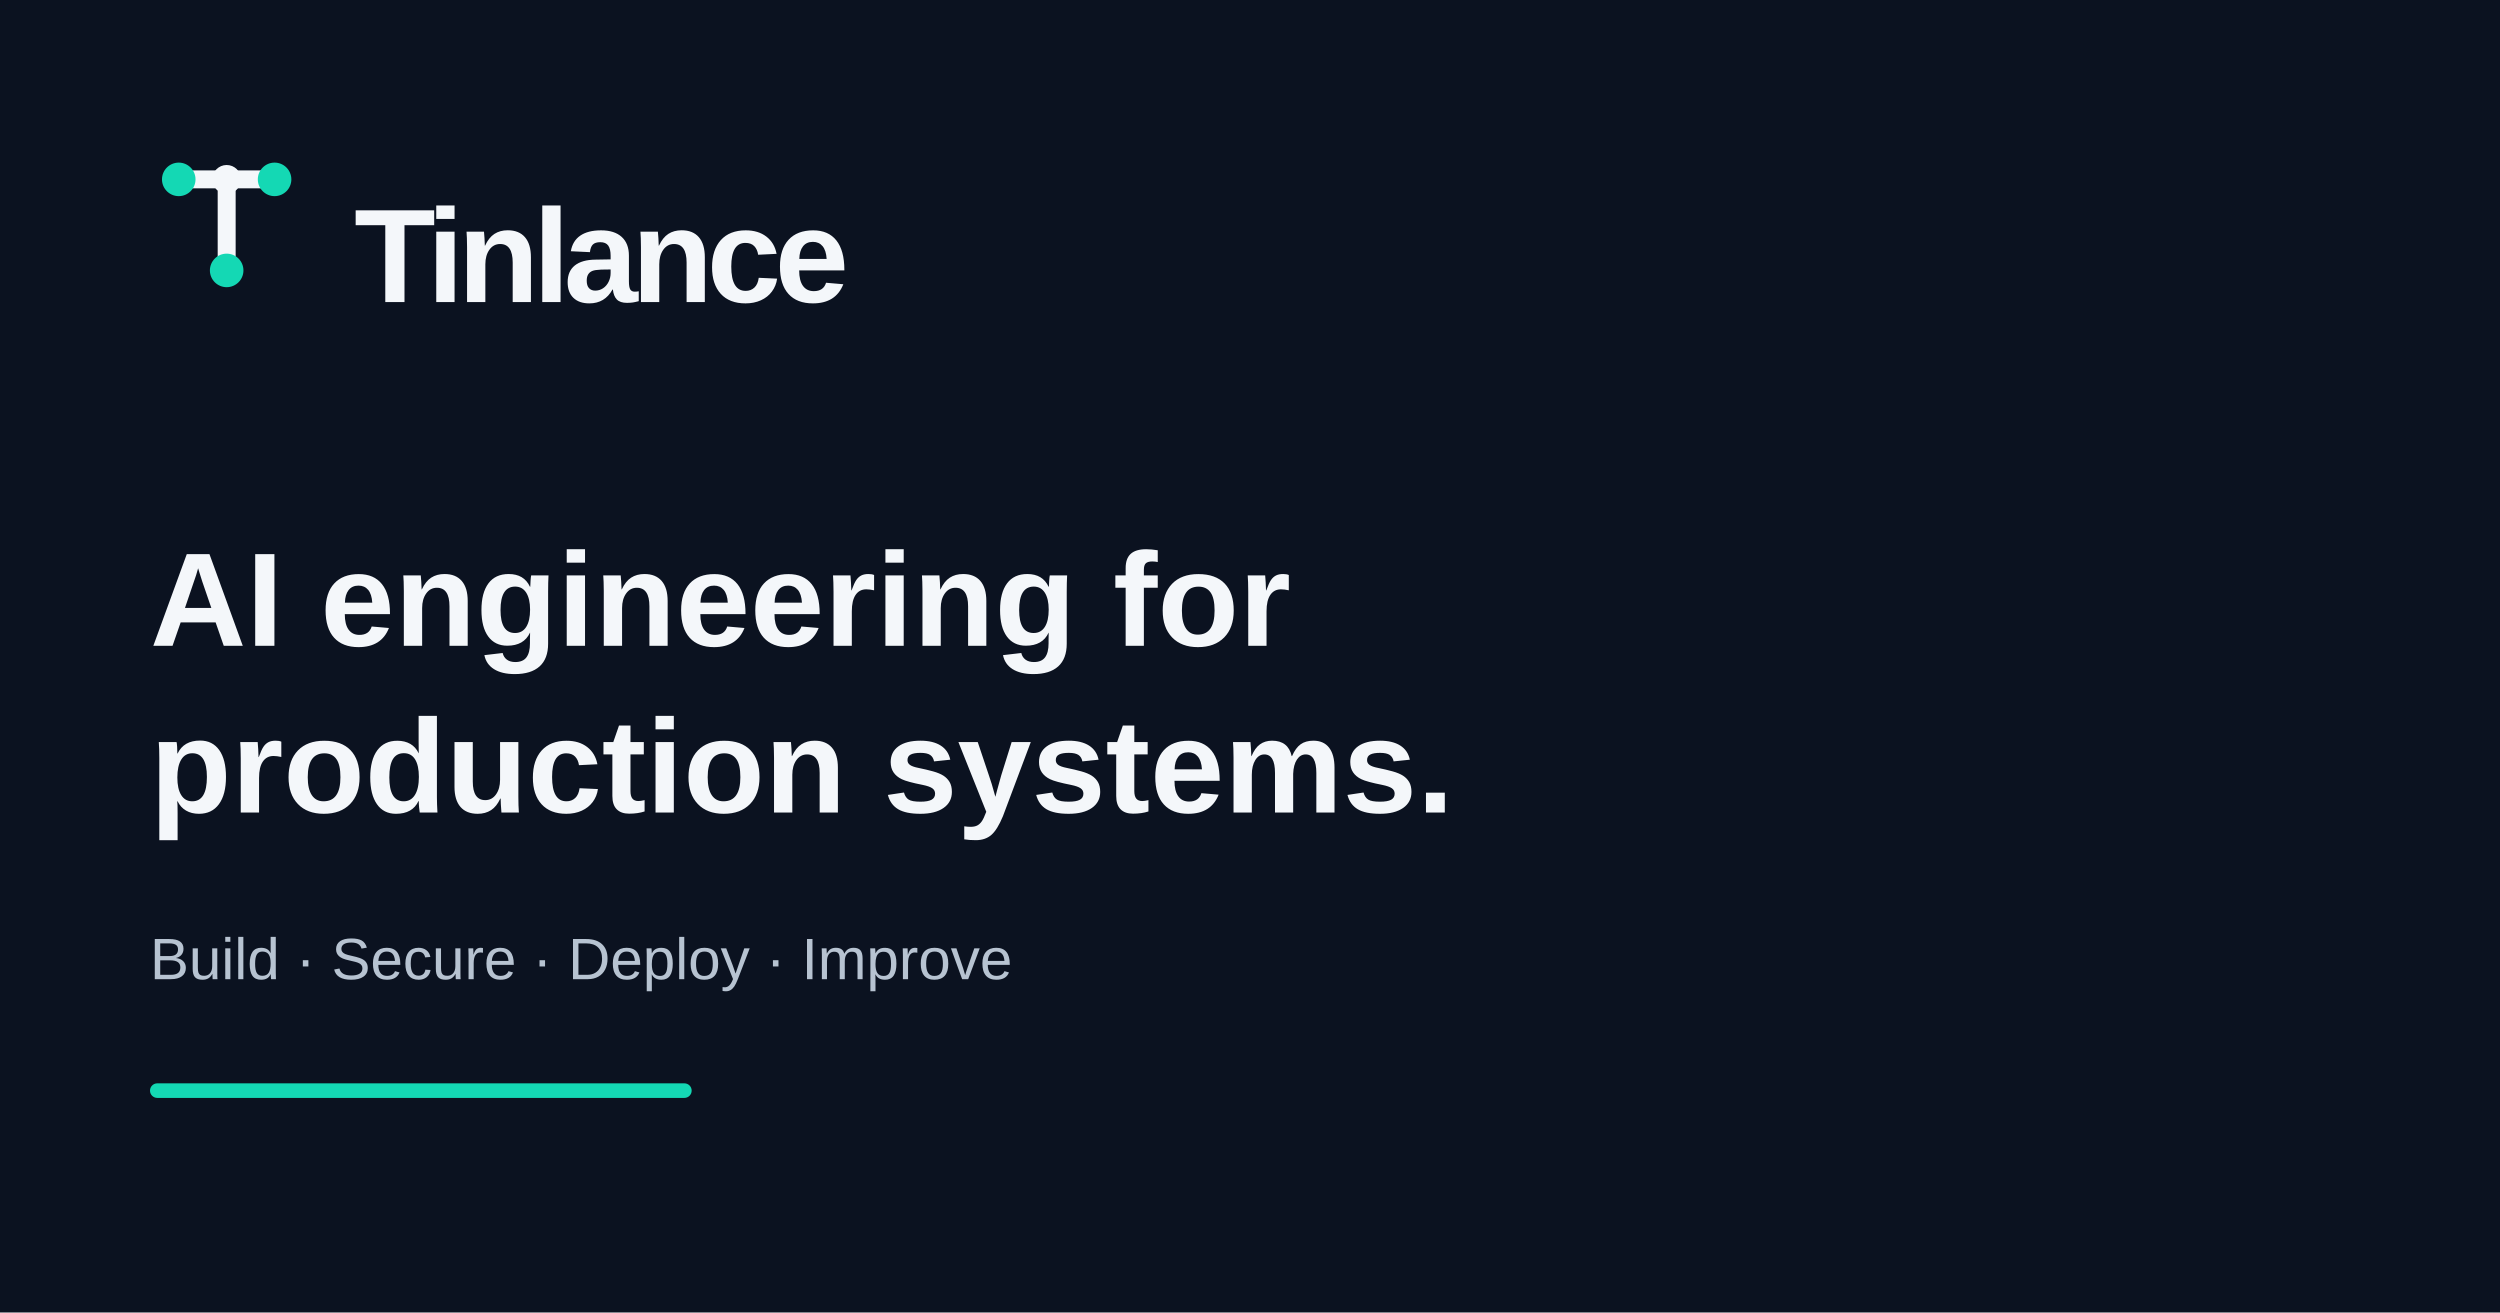
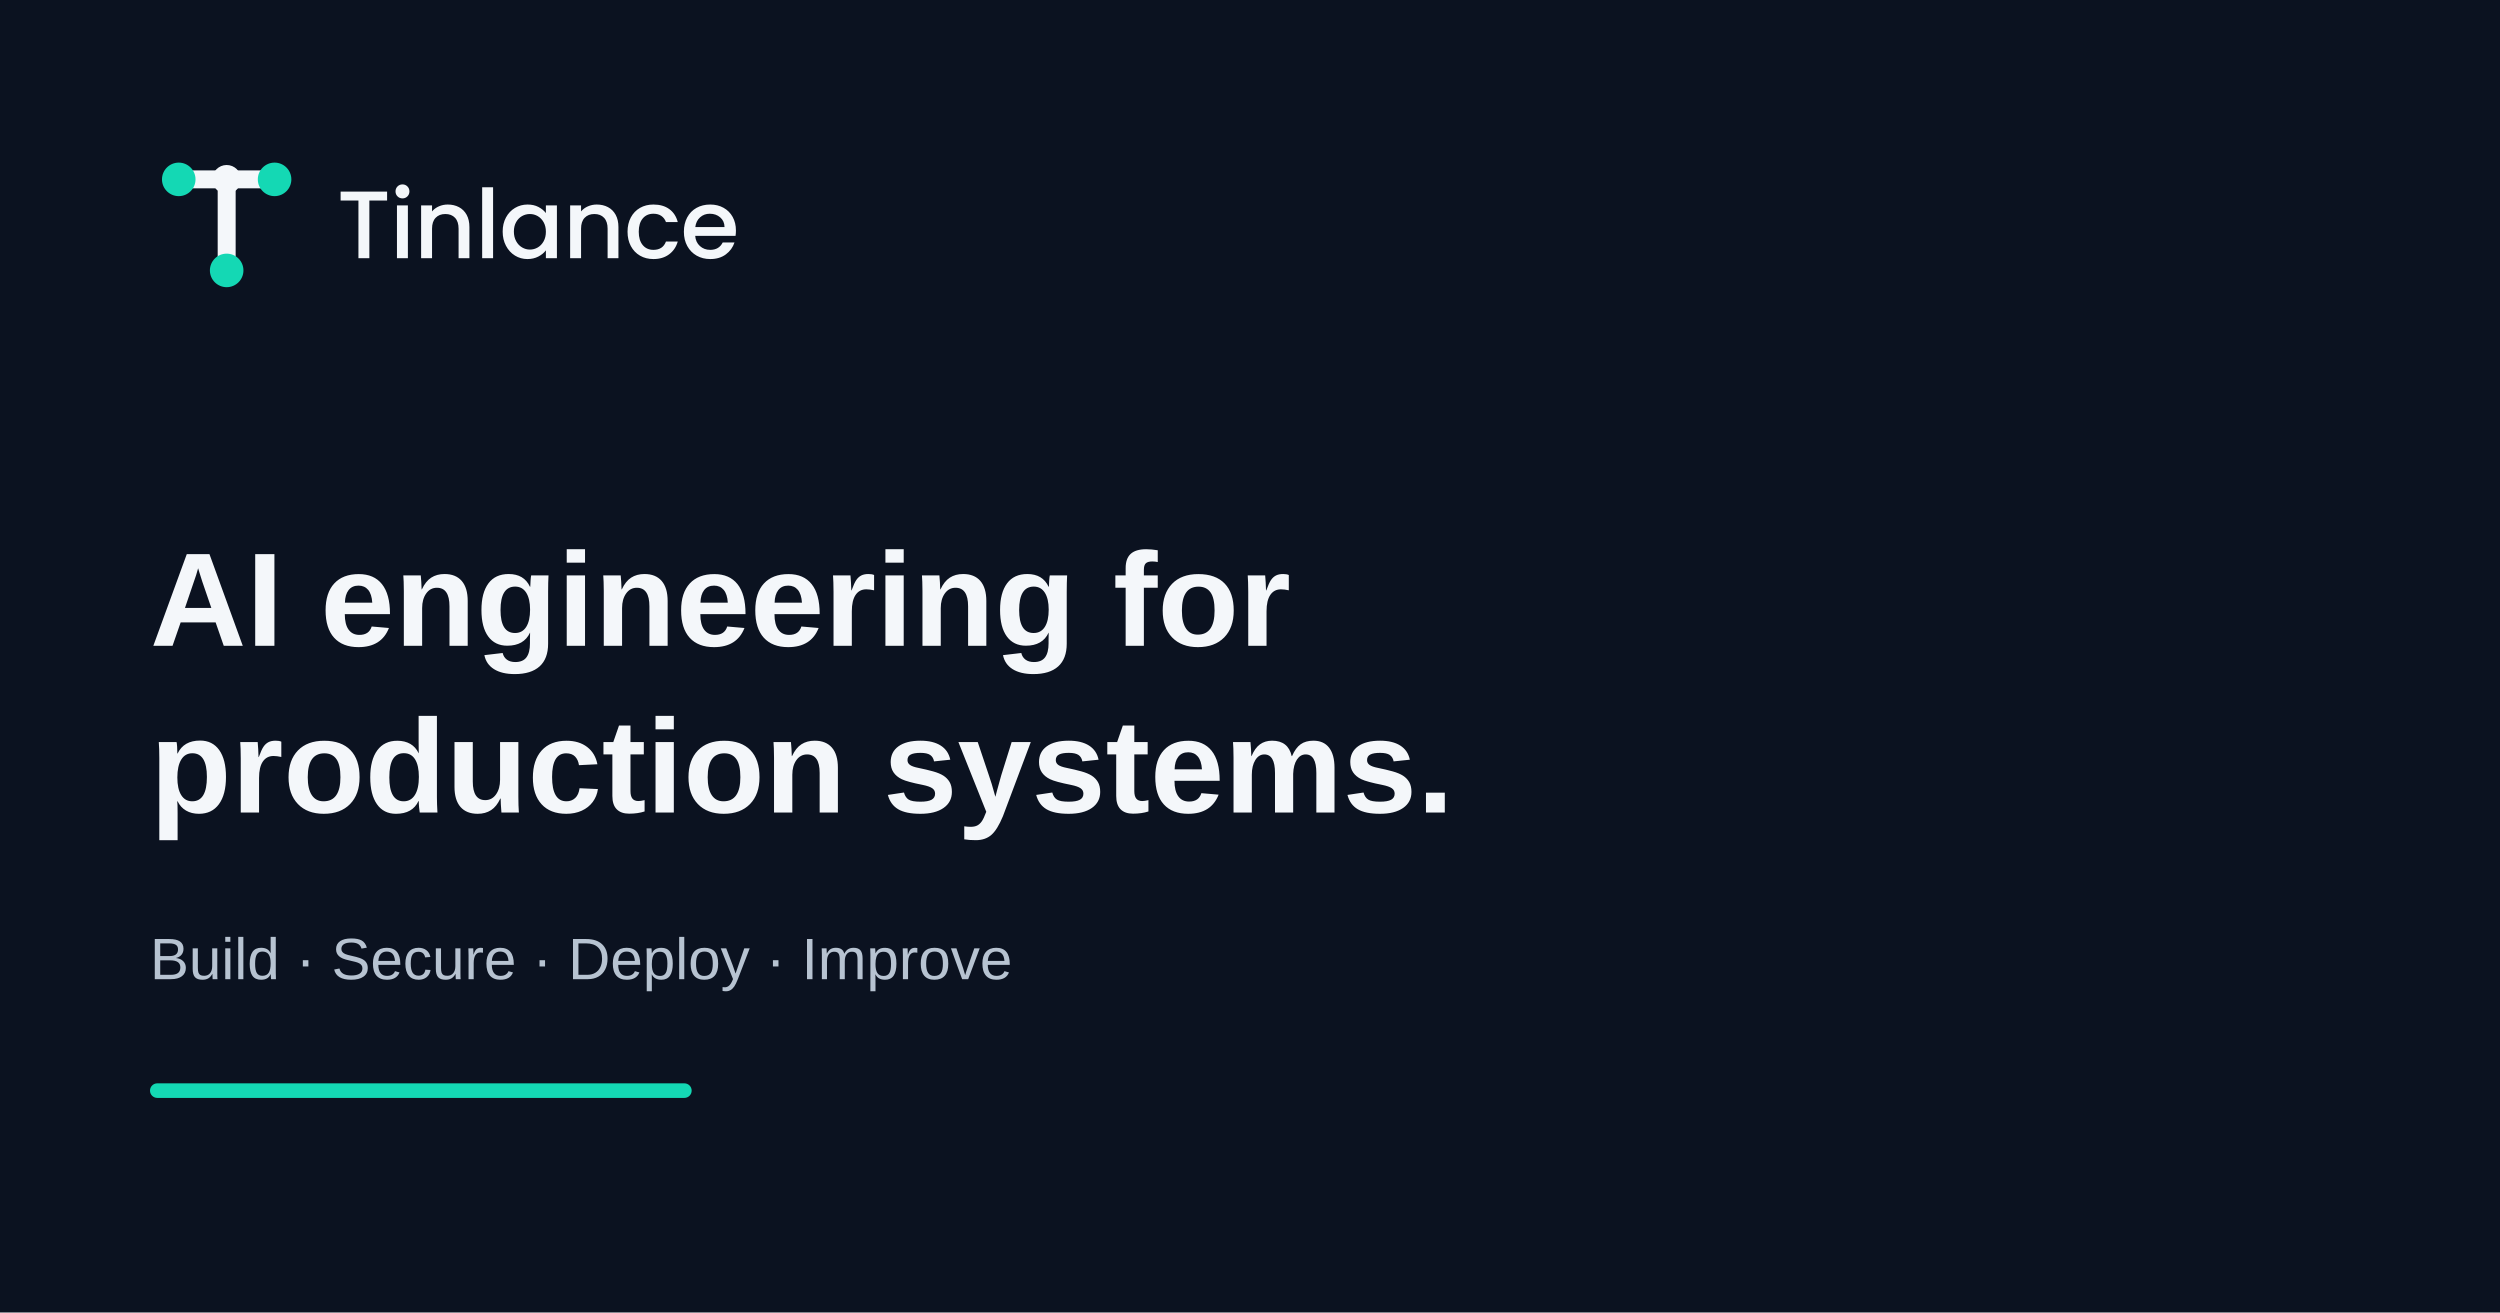
<svg xmlns="http://www.w3.org/2000/svg" width="1200" height="630" viewBox="0 0 1200 630">
  <rect width="1200" height="630" fill="#0B1220" />
  <g transform="translate(72 70) scale(1.15)">
    <path d="M12 14H52M32 14V52" fill="none" stroke="#F4F7FA" stroke-width="7.5" stroke-linecap="round" stroke-linejoin="round" />
    <circle cx="32" cy="14" r="6" fill="#F4F7FA" />
    <circle cx="12" cy="14" r="7" fill="#14D8B4" />
    <circle cx="52" cy="14" r="7" fill="#14D8B4" />
    <circle cx="32" cy="52" r="7" fill="#14D8B4" />
+     <path transform="translate(78 46.90)" d="M20.96 -27.80V-24.08H13.56V0.00H9.00V-24.08H1.56V-27.80Z M24.48 -27.88Q24.48 -29.12 25.32 -29.96Q26.16 -30.80 27.40 -30.80Q28.60 -30.80 29.44 -29.96Q30.28 -29.12 30.28 -27.88Q30.28 -26.64 29.44 -25.80Q28.60 -24.96 27.40 -24.96Q26.16 -24.96 25.32 -25.80Q24.48 -26.64 24.48 -27.88ZM29.64 -22.04V0.00H25.08V-22.04Z M55.32 -13.00V0.00H50.80V-12.32Q50.80 -15.28 49.32 -16.86Q47.84 -18.44 45.28 -18.44Q42.72 -18.44 41.22 -16.86Q39.72 -15.28 39.72 -12.32V0.00H35.16V-22.04H39.72V-19.52Q40.84 -20.88 42.58 -21.64Q44.32 -22.40 46.28 -22.40Q48.88 -22.40 50.94 -21.32Q53.00 -20.24 54.16 -18.12Q55.32 -16.00 55.32 -13.00Z M65.20 -29.60V0.00H60.64V-29.60Z M79.60 -22.40Q82.20 -22.40 84.14 -21.38Q86.08 -20.36 87.24 -18.84V-22.04H91.84V0.00H87.24V-3.28Q86.08 -1.72 84.08 -0.68Q82.08 0.36 79.52 0.36Q76.68 0.36 74.32 -1.10Q71.96 -2.56 70.58 -5.18Q69.20 -7.80 69.20 -11.12Q69.20 -14.44 70.58 -17.00Q71.96 -19.56 74.34 -20.98Q76.72 -22.40 79.60 -22.40ZM80.56 -18.44Q78.80 -18.44 77.28 -17.58Q75.76 -16.72 74.82 -15.06Q73.88 -13.40 73.88 -11.12Q73.88 -8.84 74.82 -7.12Q75.76 -5.40 77.30 -4.50Q78.84 -3.60 80.56 -3.60Q82.32 -3.60 83.84 -4.48Q85.36 -5.36 86.30 -7.06Q87.24 -8.76 87.24 -11.04Q87.24 -13.32 86.30 -15.00Q85.36 -16.68 83.84 -17.56Q82.32 -18.44 80.56 -18.44Z M117.52 -13.00V0.00H113.00V-12.32Q113.00 -15.28 111.52 -16.86Q110.04 -18.44 107.48 -18.44Q104.92 -18.44 103.42 -16.86Q101.92 -15.28 101.92 -12.32V0.00H97.36V-22.04H101.92V-19.52Q103.04 -20.88 104.78 -21.64Q106.52 -22.40 108.48 -22.40Q111.08 -22.40 113.14 -21.32Q115.20 -20.24 116.36 -18.12Q117.52 -16.00 117.52 -13.00Z M132.12 -22.40Q136.12 -22.40 138.74 -20.50Q141.36 -18.60 142.28 -15.08H137.36Q136.76 -16.72 135.44 -17.64Q134.12 -18.56 132.12 -18.56Q129.32 -18.56 127.66 -16.58Q126.00 -14.60 126.00 -11.04Q126.00 -7.48 127.66 -5.48Q129.32 -3.48 132.12 -3.48Q136.08 -3.48 137.36 -6.96H142.28Q141.32 -3.60 138.68 -1.62Q136.04 0.36 132.12 0.36Q128.96 0.36 126.52 -1.06Q124.08 -2.48 122.70 -5.06Q121.32 -7.64 121.32 -11.04Q121.32 -14.44 122.70 -17.02Q124.08 -19.60 126.52 -21.00Q128.96 -22.40 132.12 -22.40Z M166.40 -9.32H149.56Q149.76 -6.68 151.52 -5.08Q153.28 -3.48 155.84 -3.48Q159.52 -3.48 161.04 -6.56H165.96Q164.96 -3.52 162.34 -1.58Q159.72 0.36 155.84 0.36Q152.68 0.36 150.18 -1.06Q147.68 -2.48 146.26 -5.06Q144.84 -7.64 144.84 -11.04Q144.84 -14.44 146.22 -17.02Q147.60 -19.60 150.10 -21.00Q152.60 -22.40 155.84 -22.40Q158.96 -22.40 161.40 -21.04Q163.84 -19.68 165.20 -17.22Q166.56 -14.76 166.56 -11.56Q166.56 -10.32 166.40 -9.32ZM161.80 -13.00Q161.76 -15.52 160.00 -17.04Q158.24 -18.56 155.64 -18.56Q153.28 -18.56 151.60 -17.06Q149.92 -15.56 149.60 -13.00Z" fill="#F4F7FA" />
  </g>
-   <text x="170" y="145" fill="#F4F7FA" font-family="Arial, Helvetica, sans-serif" font-size="64" font-weight="700" letter-spacing="-3">Tinlance</text>
  <text x="72" y="310" font-family="Arial, Helvetica, sans-serif" font-size="64" font-weight="700" fill="#F4F7FA">AI engineering for</text>
  <text x="72" y="390" font-family="Arial, Helvetica, sans-serif" font-size="64" font-weight="700" fill="#F4F7FA">production systems.</text>
  <text x="72" y="470" font-family="Arial, Helvetica, sans-serif" font-size="28" fill="#B7C3D1">Build · Secure · Deploy · Improve</text>
  <rect x="72" y="520" width="260" height="7" rx="3.5" fill="#14D8B4" />
</svg>
